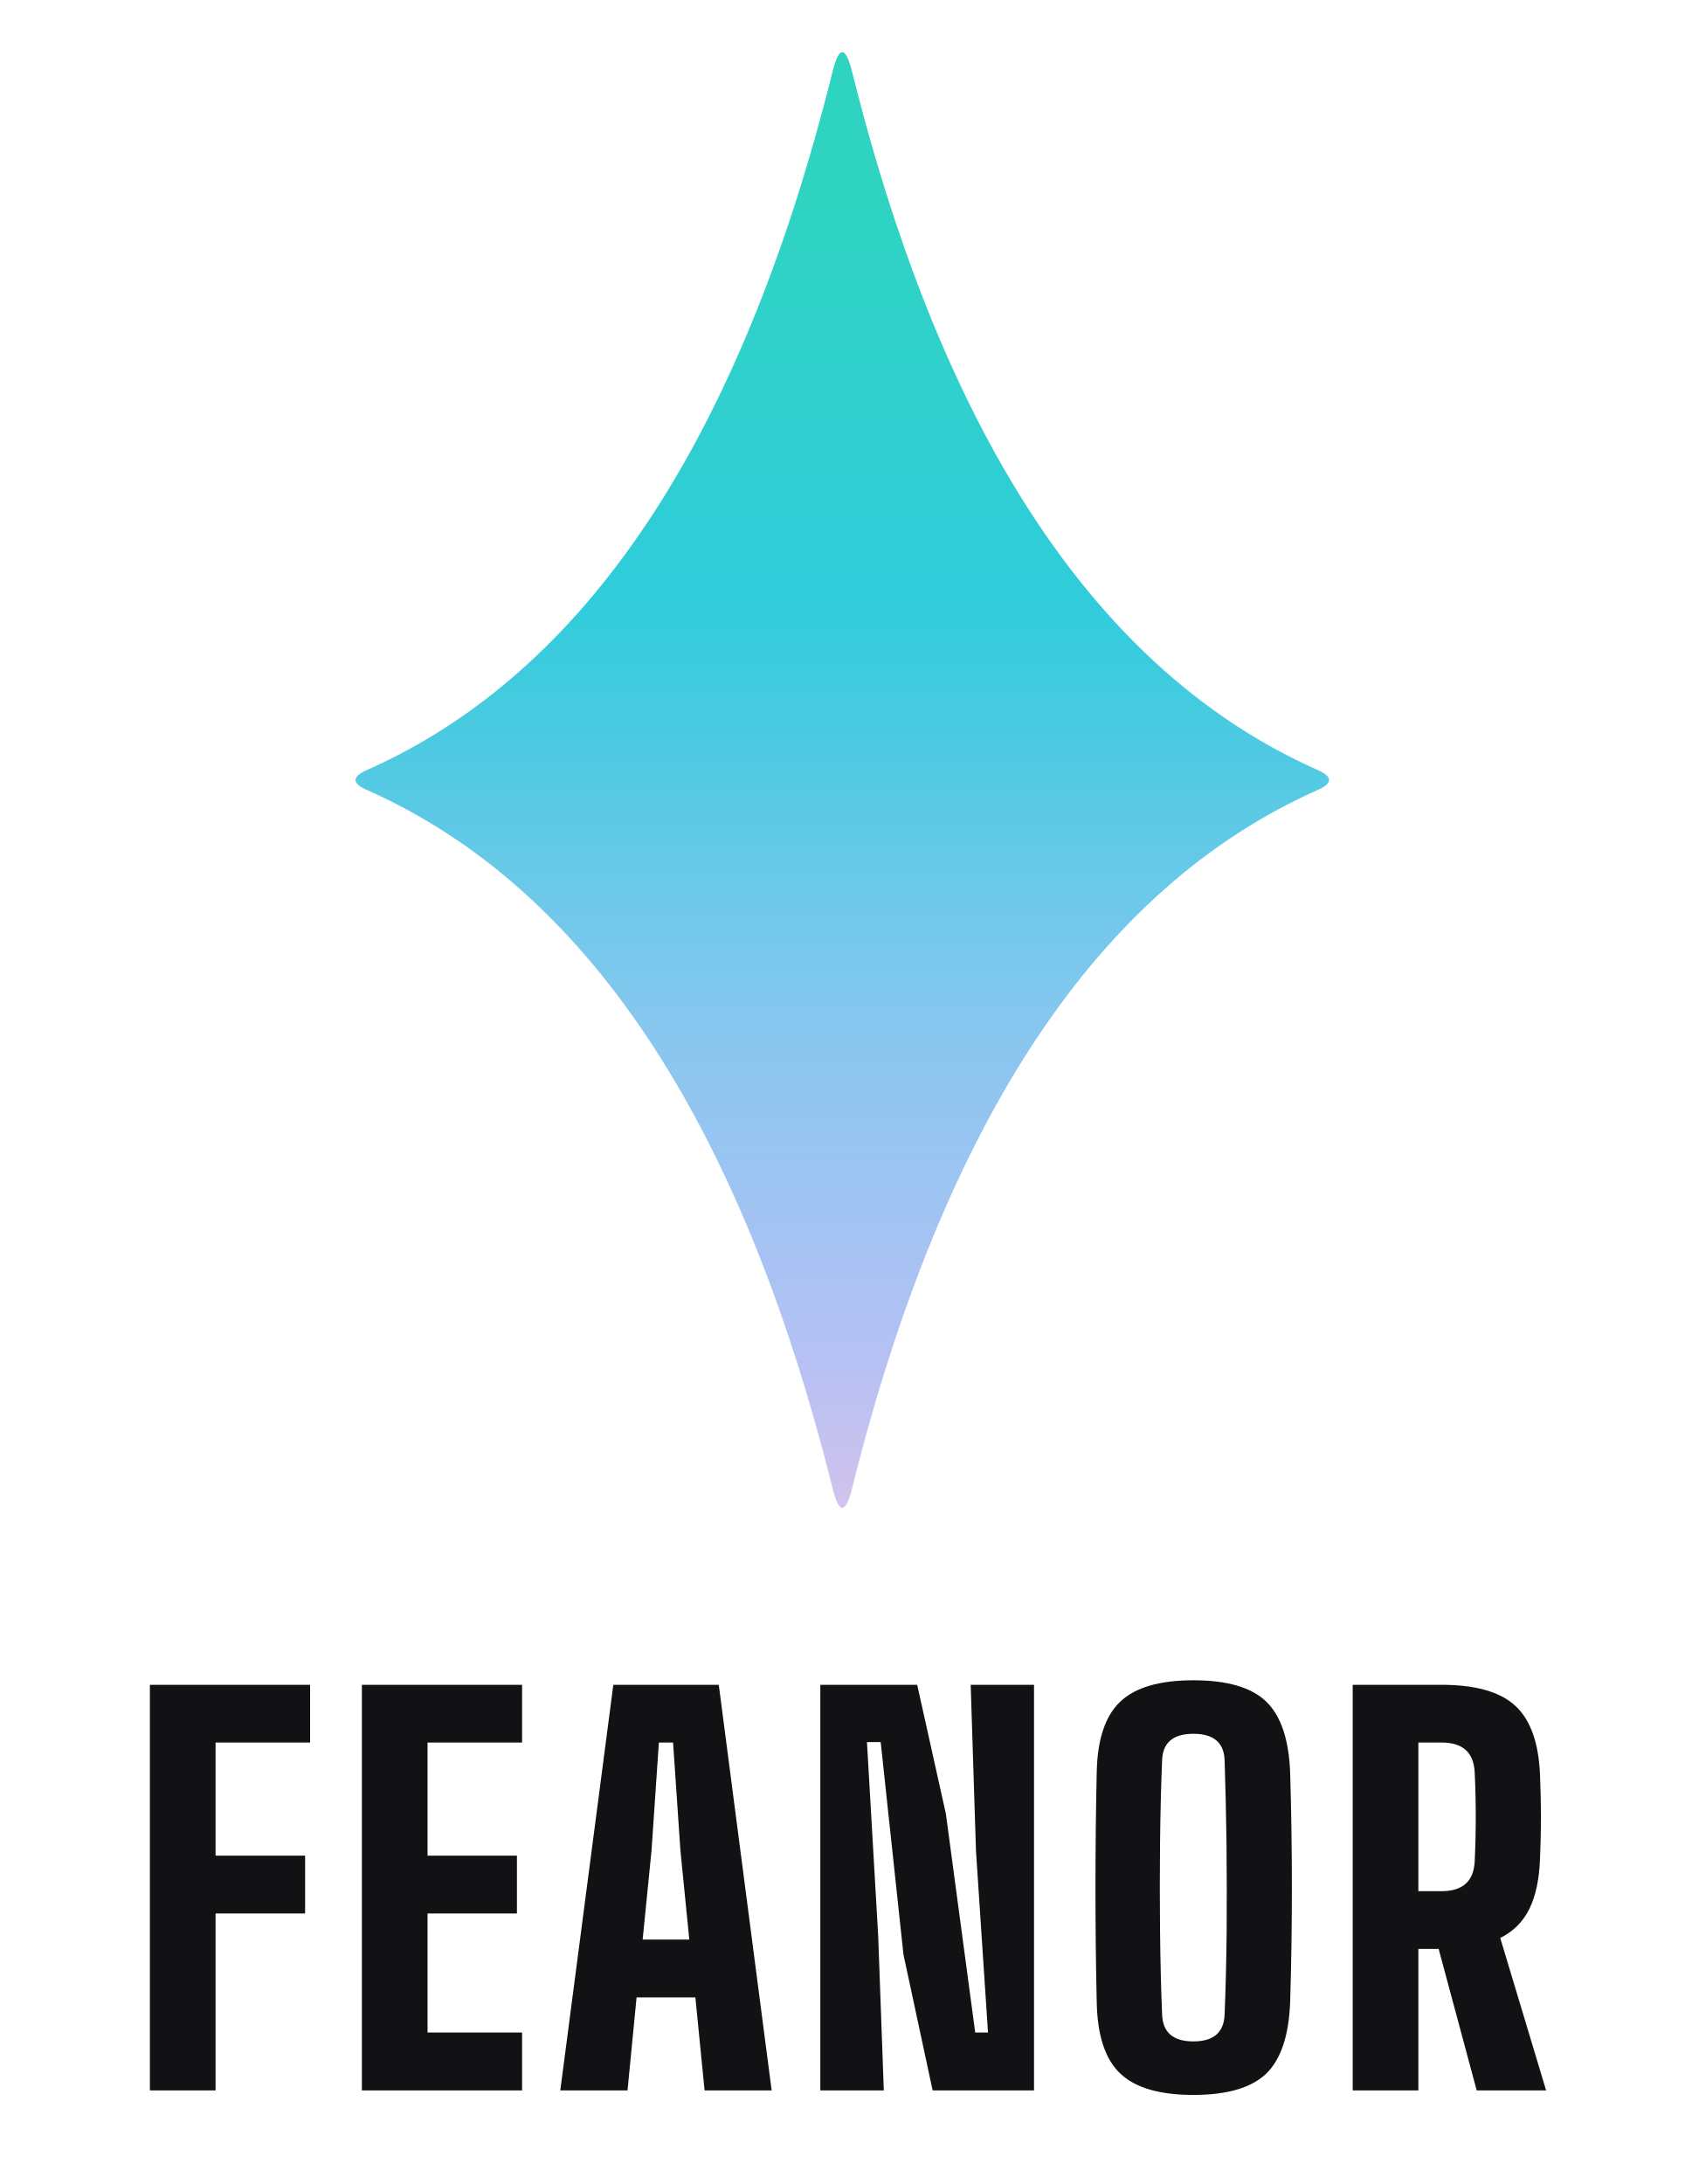
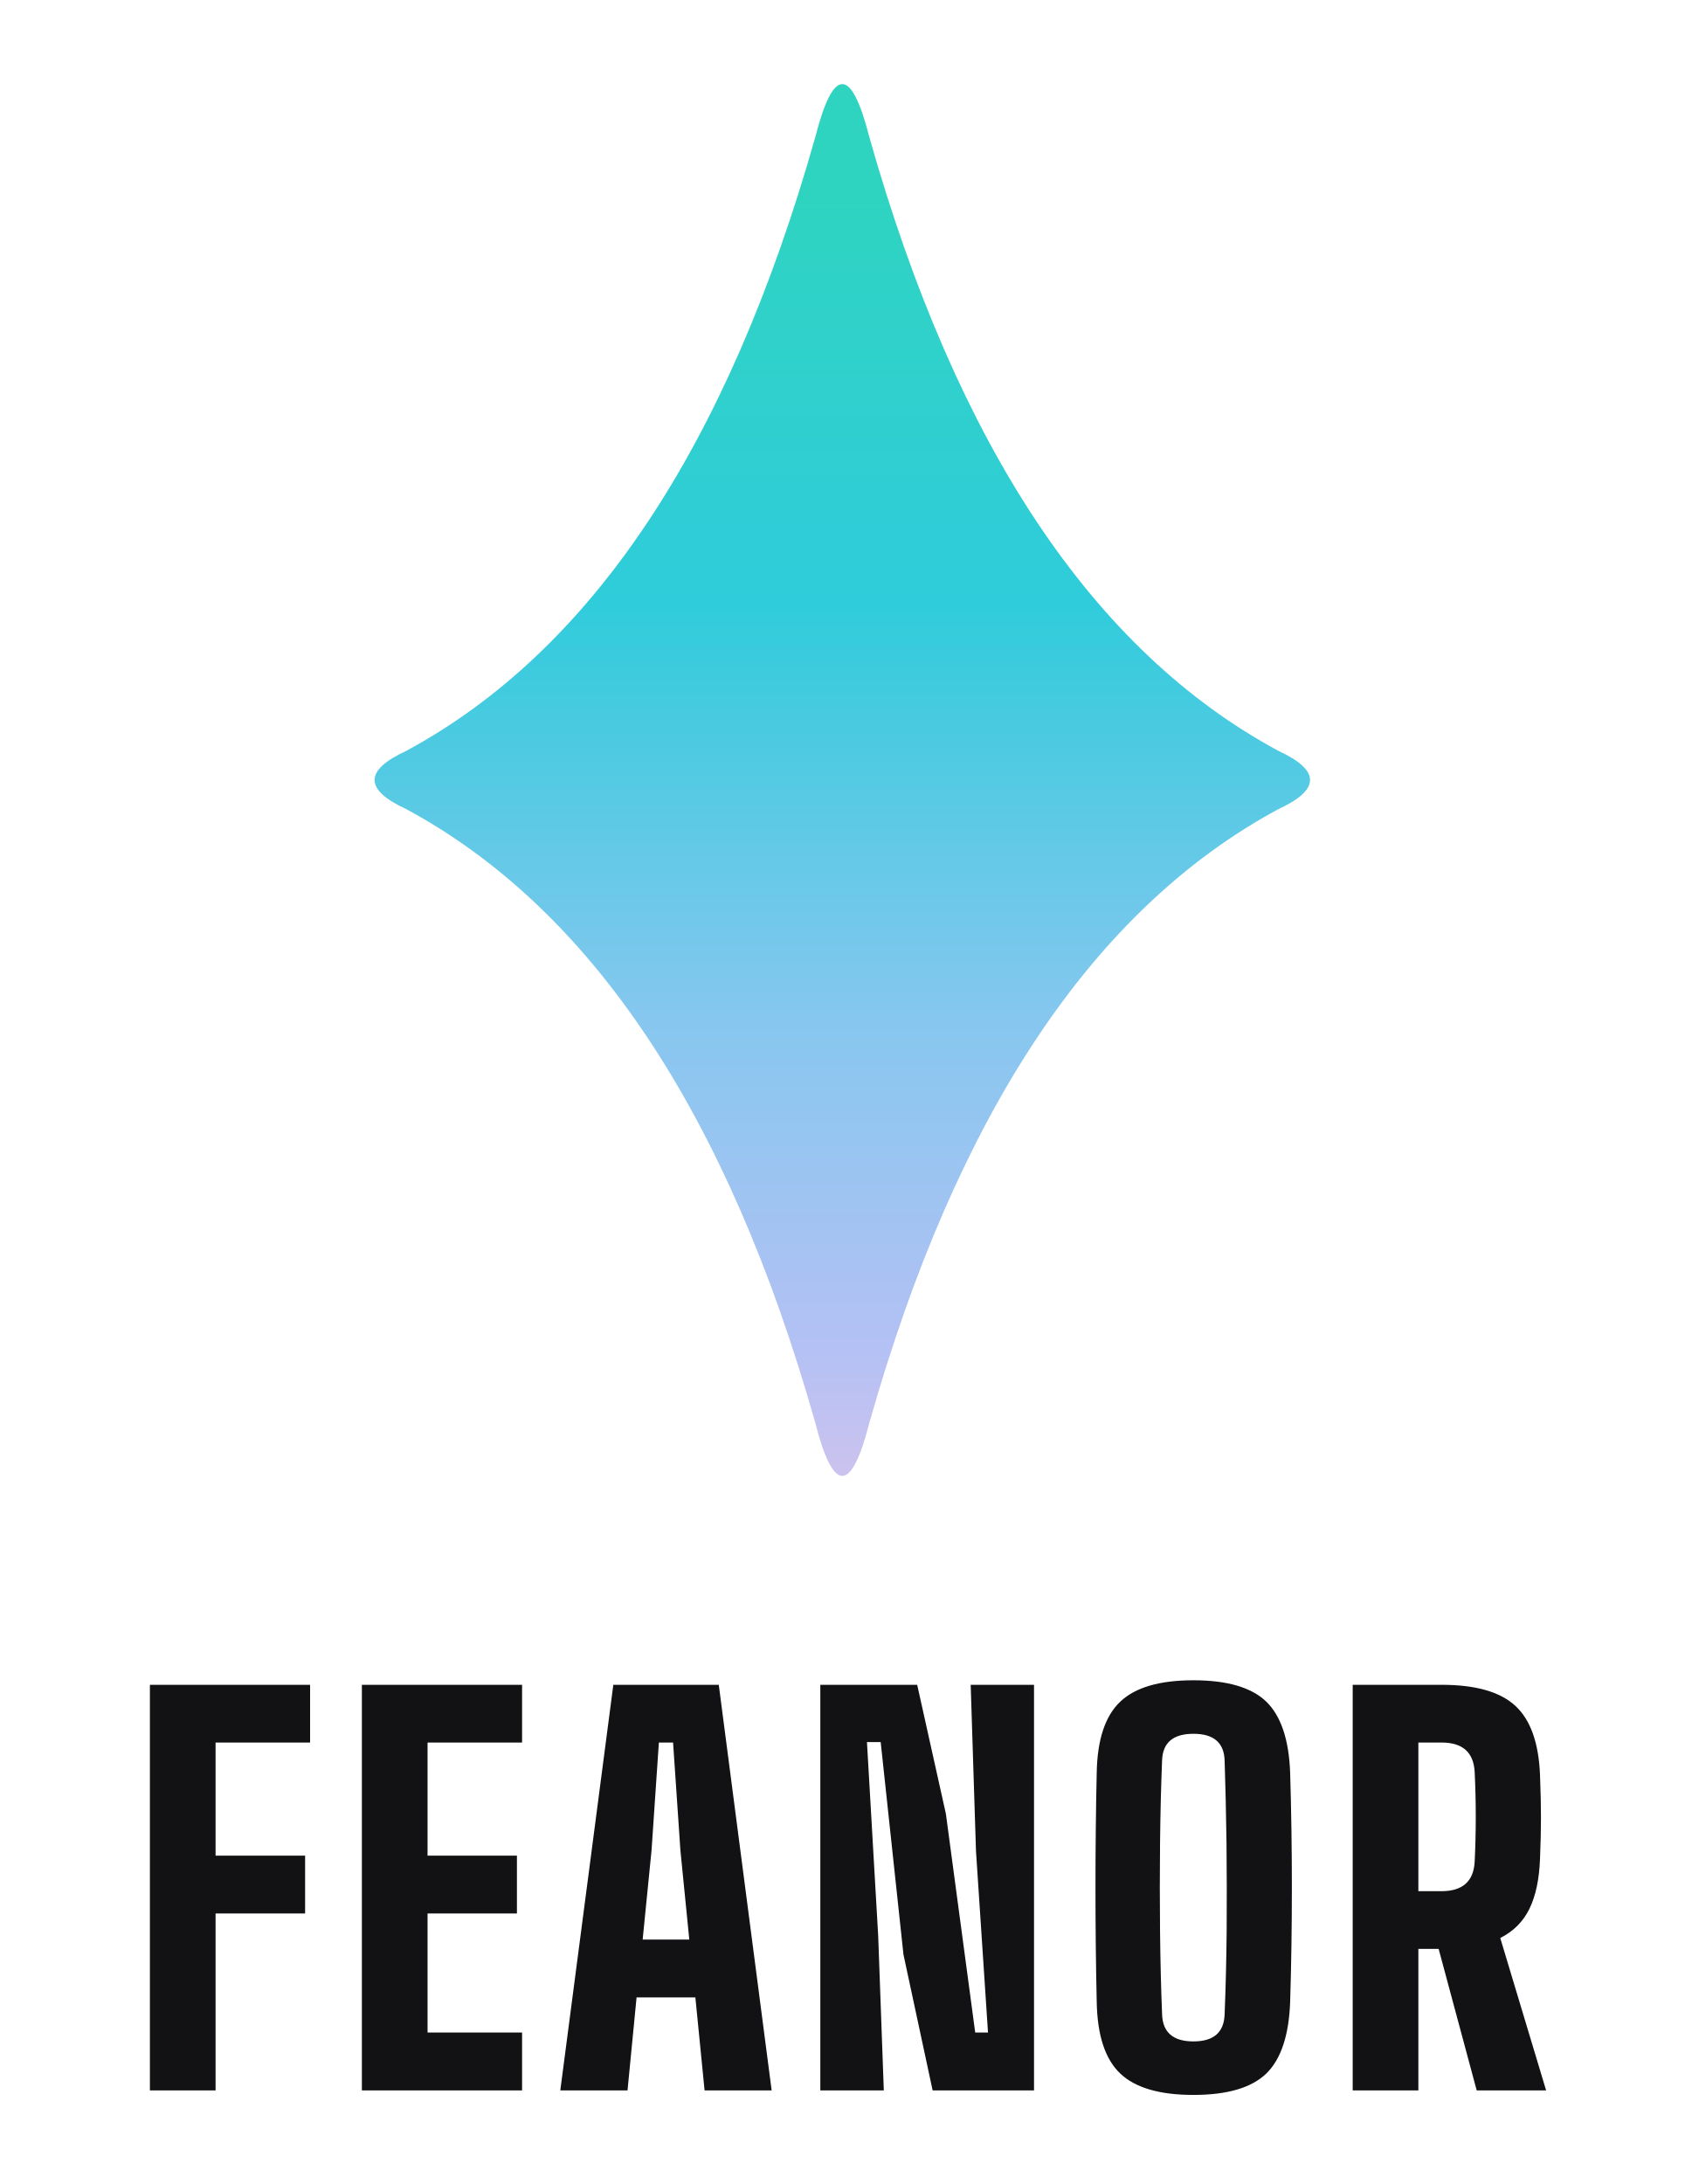
<svg xmlns="http://www.w3.org/2000/svg" viewBox="-4 -2 108 140" role="img" aria-label="FEANOR">
  <defs>
    <linearGradient id="ir" x1="50" y1="2" x2="50" y2="98" gradientUnits="userSpaceOnUse">
      <stop offset="0" stop-color="#2FD4C0" />
      <stop offset=".1" stop-color="#2FD4C0" />
      <stop offset=".38" stop-color="#2FCCDB" />
      <stop offset=".66" stop-color="#86C7EF" />
      <stop offset=".88" stop-color="#B4C1F4" />
      <stop offset="1" stop-color="#D6C3EC" />
    </linearGradient>
    <linearGradient id="feu" x1="20" y1="20" x2="80" y2="80" gradientUnits="userSpaceOnUse">
      <stop offset="0" stop-color="#2FD4C0" />
      <stop offset=".38" stop-color="#C7B5FF" />
      <stop offset=".66" stop-color="#FFB3D1" />
      <stop offset="1" stop-color="#FFF1A8" />
    </linearGradient>
    <clipPath id="cp">
      <path d="M50 4Q51.5 4 53 6L83 46Q84.5 48 84.5 50Q84.5 52 83 54L53 94Q51.5 96 50 96Q48.5 96 47 94L17 54Q15.5 52 15.5 50Q15.5 48 17 46L47 6Q48.5 4 50 4Z M50 30 L54.2 45.8 L68 50 L54.2 54.2 L50 70 L45.8 54.2 L32 50 L45.8 45.8 Z" clip-rule="evenodd" />
    </clipPath>
  </defs>
  <g transform="translate(0 -2) scale(1)">
-     <path d="M50.65 4.69Q59.47 39.99 80.41 49.33Q82 50 80.41 50.67Q59.47 60.01 50.65 95.31Q50 98 49.35 95.31Q40.53 60.01 19.59 50.67Q18 50 19.59 49.33Q40.53 39.99 49.35 4.69Q50 2 50.65 4.69Z" fill="url(#ir)" />
+     <path d="M51.73 8.78Q60.15 38.54 77.97 48.14Q82 50 77.97 51.86Q60.15 61.46 51.73 91.22Q50 98 48.27 91.22Q39.85 61.46 22.03 51.86Q18 50 22.03 48.14Q39.85 38.54 48.27 8.78Q50 2 51.73 8.78Z" fill="url(#ir)" />
  </g>
  <path d="M5.61 132L5.61 106L15.88 106L15.88 109.7L9.82 109.7L9.82 116.95L15.56 116.95L15.56 120.66L9.82 120.66L9.82 132L5.61 132ZM19.2 132L19.2 106L29.47 106L29.47 109.7L23.41 109.7L23.41 116.95L29.14 116.95L29.14 120.66L23.41 120.66L23.41 128.29L29.47 128.29L29.47 132L19.2 132ZM31.92 132L35.32 106L42.08 106L45.47 132L41.17 132L40.58 126.04L36.81 126.04L36.23 132L31.92 132ZM37.2 122.33L40.19 122.33L39.62 116.61L39.15 109.7L38.24 109.7L37.77 116.61L37.2 122.33ZM48.59 132L48.59 106L54.8 106L56.64 114.27L58.52 128.29L59.34 128.29L58.57 116.66L58.23 106L62.29 106L62.29 132L55.79 132L53.92 123.29L52.46 109.67L51.58 109.67L52.3 122.09L52.66 132L48.59 132ZM72.51 132.29Q69.26 132.29 67.82 130.92Q66.37 129.55 66.31 126.34Q66.23 122.79 66.23 118.99Q66.23 115.2 66.31 111.62Q66.37 108.45 67.82 107.08Q69.26 105.71 72.51 105.71Q75.76 105.71 77.18 107.08Q78.59 108.45 78.71 111.62Q78.82 115.23 78.82 119.01Q78.82 122.79 78.71 126.34Q78.59 129.55 77.18 130.92Q75.76 132.29 72.51 132.29ZM72.51 128.86Q74.46 128.86 74.51 127.11Q74.61 124.66 74.64 121.81Q74.66 118.97 74.63 116.13Q74.59 113.3 74.51 110.86Q74.46 109.14 72.51 109.14Q70.55 109.14 70.5 110.86Q70.4 113.3 70.37 116.13Q70.34 118.97 70.37 121.81Q70.4 124.66 70.5 127.11Q70.55 128.86 72.51 128.86ZM82.72 132L82.72 106L88.42 106Q91.69 106 93.15 107.35Q94.61 108.7 94.73 111.8Q94.79 113.38 94.79 114.52Q94.79 115.65 94.73 117.13Q94.66 119.11 94.05 120.36Q93.44 121.6 92.18 122.23L95.12 132L90.67 132L88.23 122.93L86.93 122.93L86.93 132L82.72 132ZM86.93 119.23L88.41 119.23Q90.44 119.23 90.54 117.34Q90.68 114.47 90.54 111.59Q90.44 109.7 88.42 109.7L86.93 109.7L86.93 119.23Z" fill="#121214" />
</svg>
